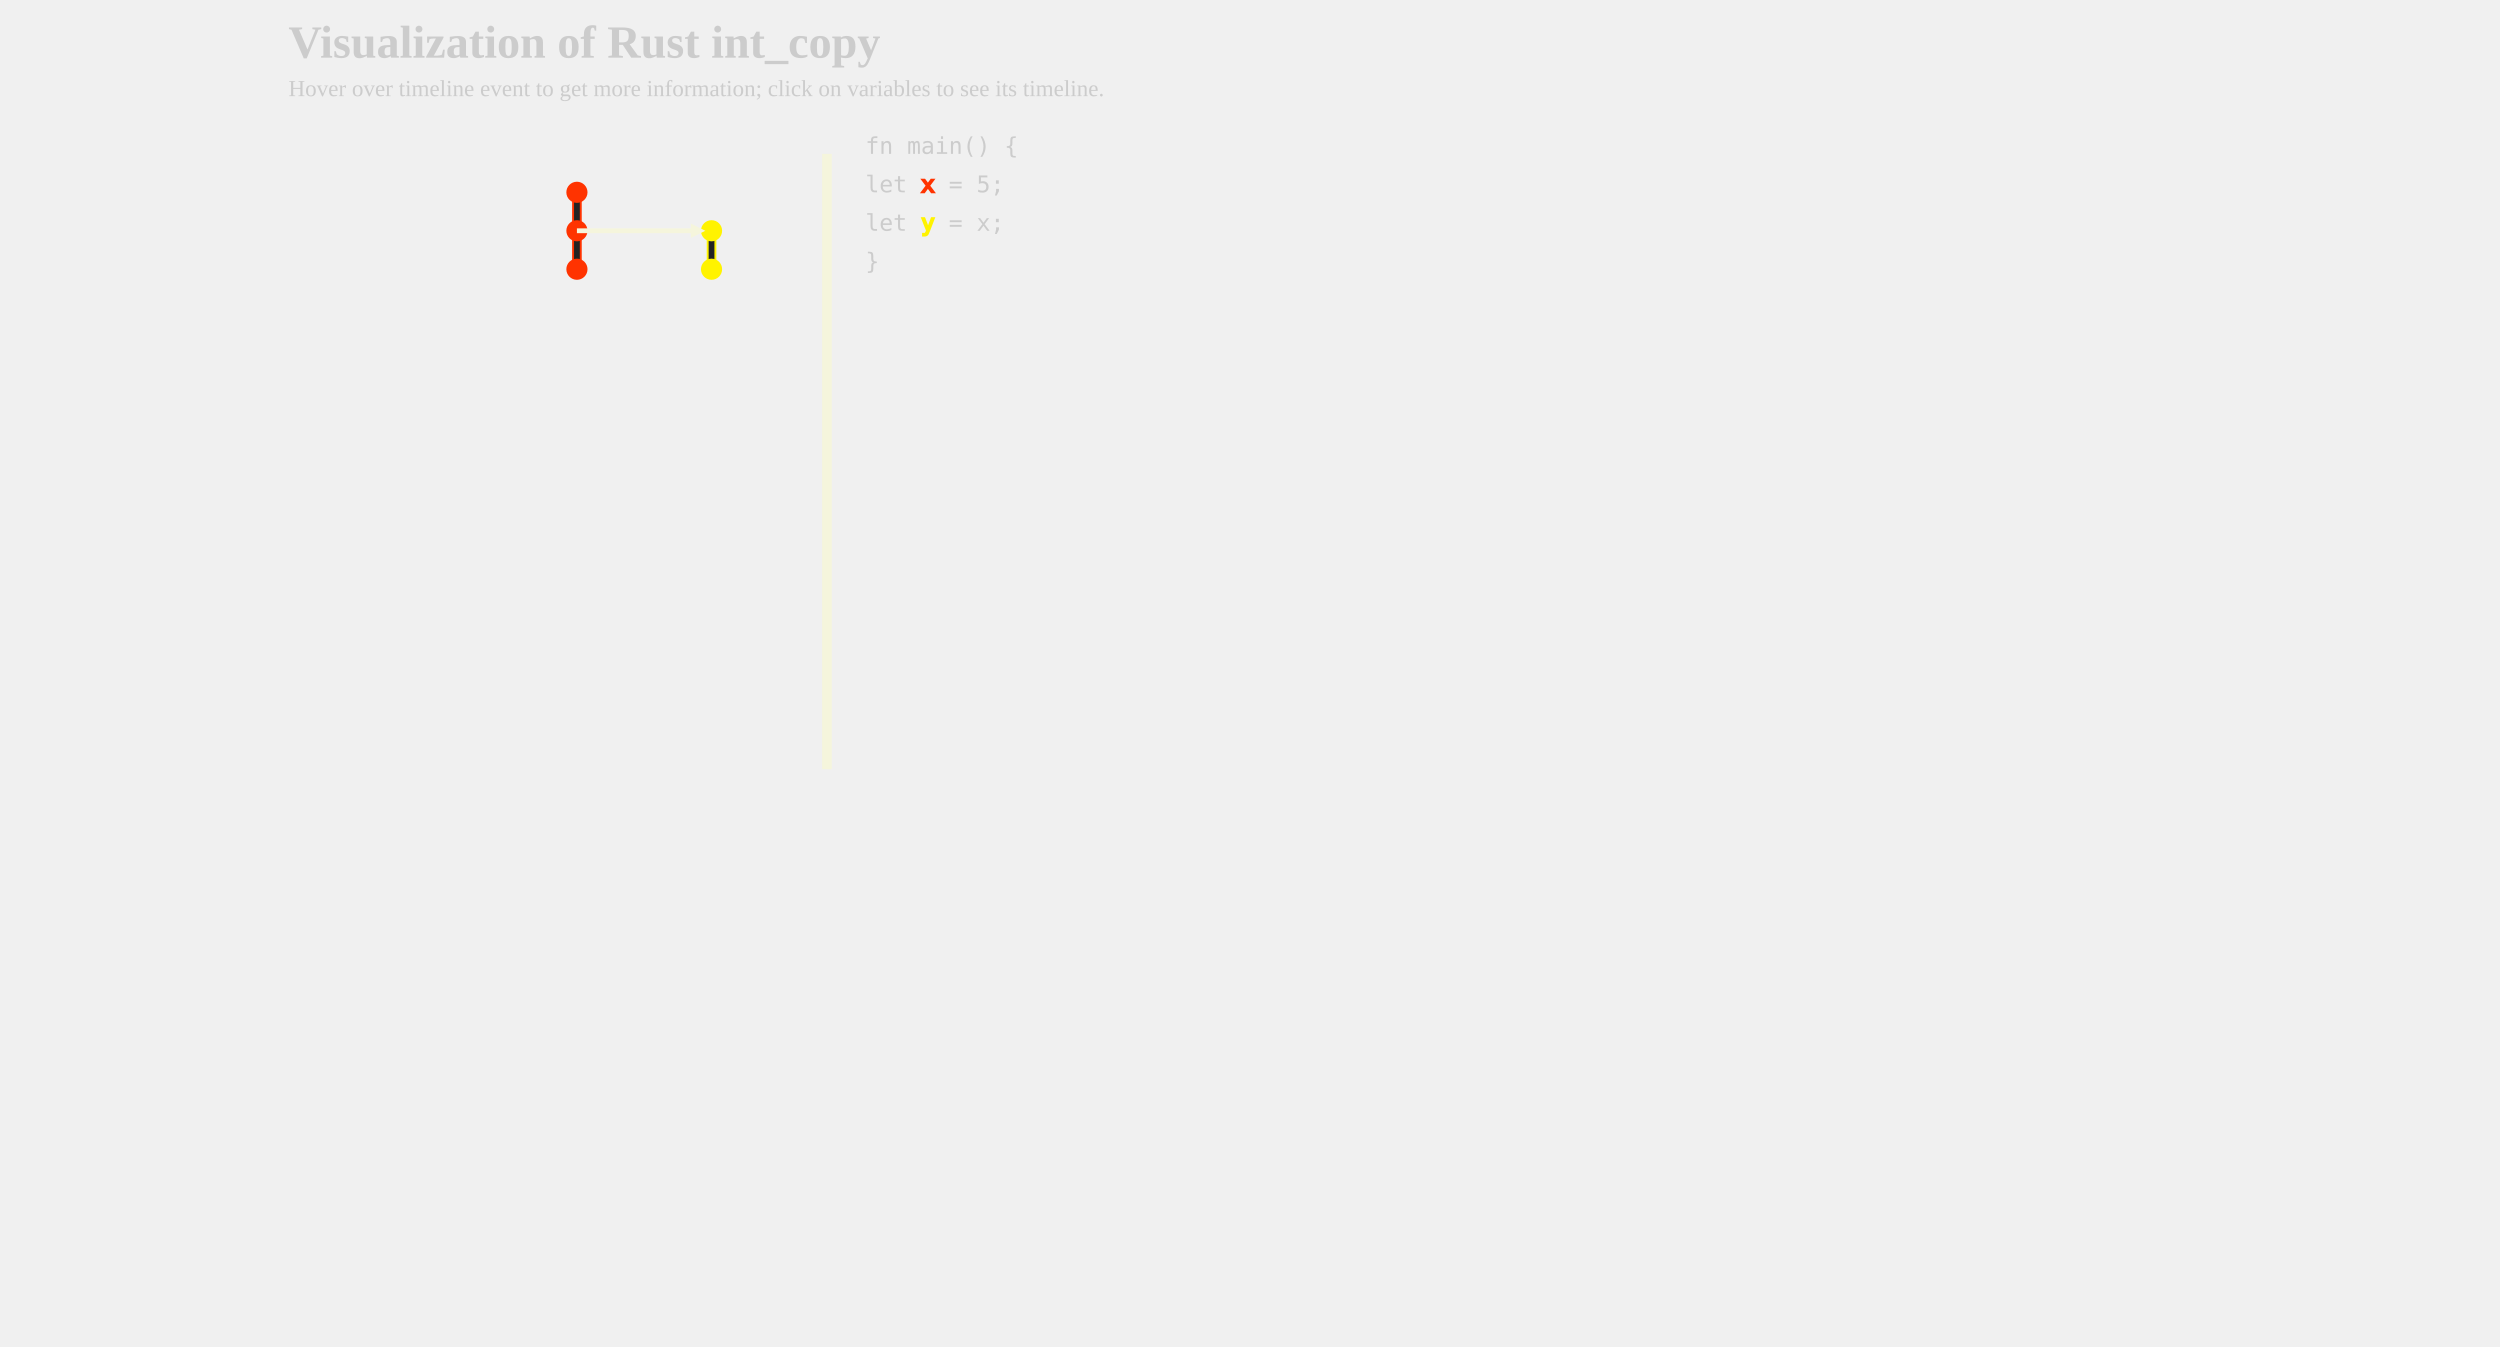
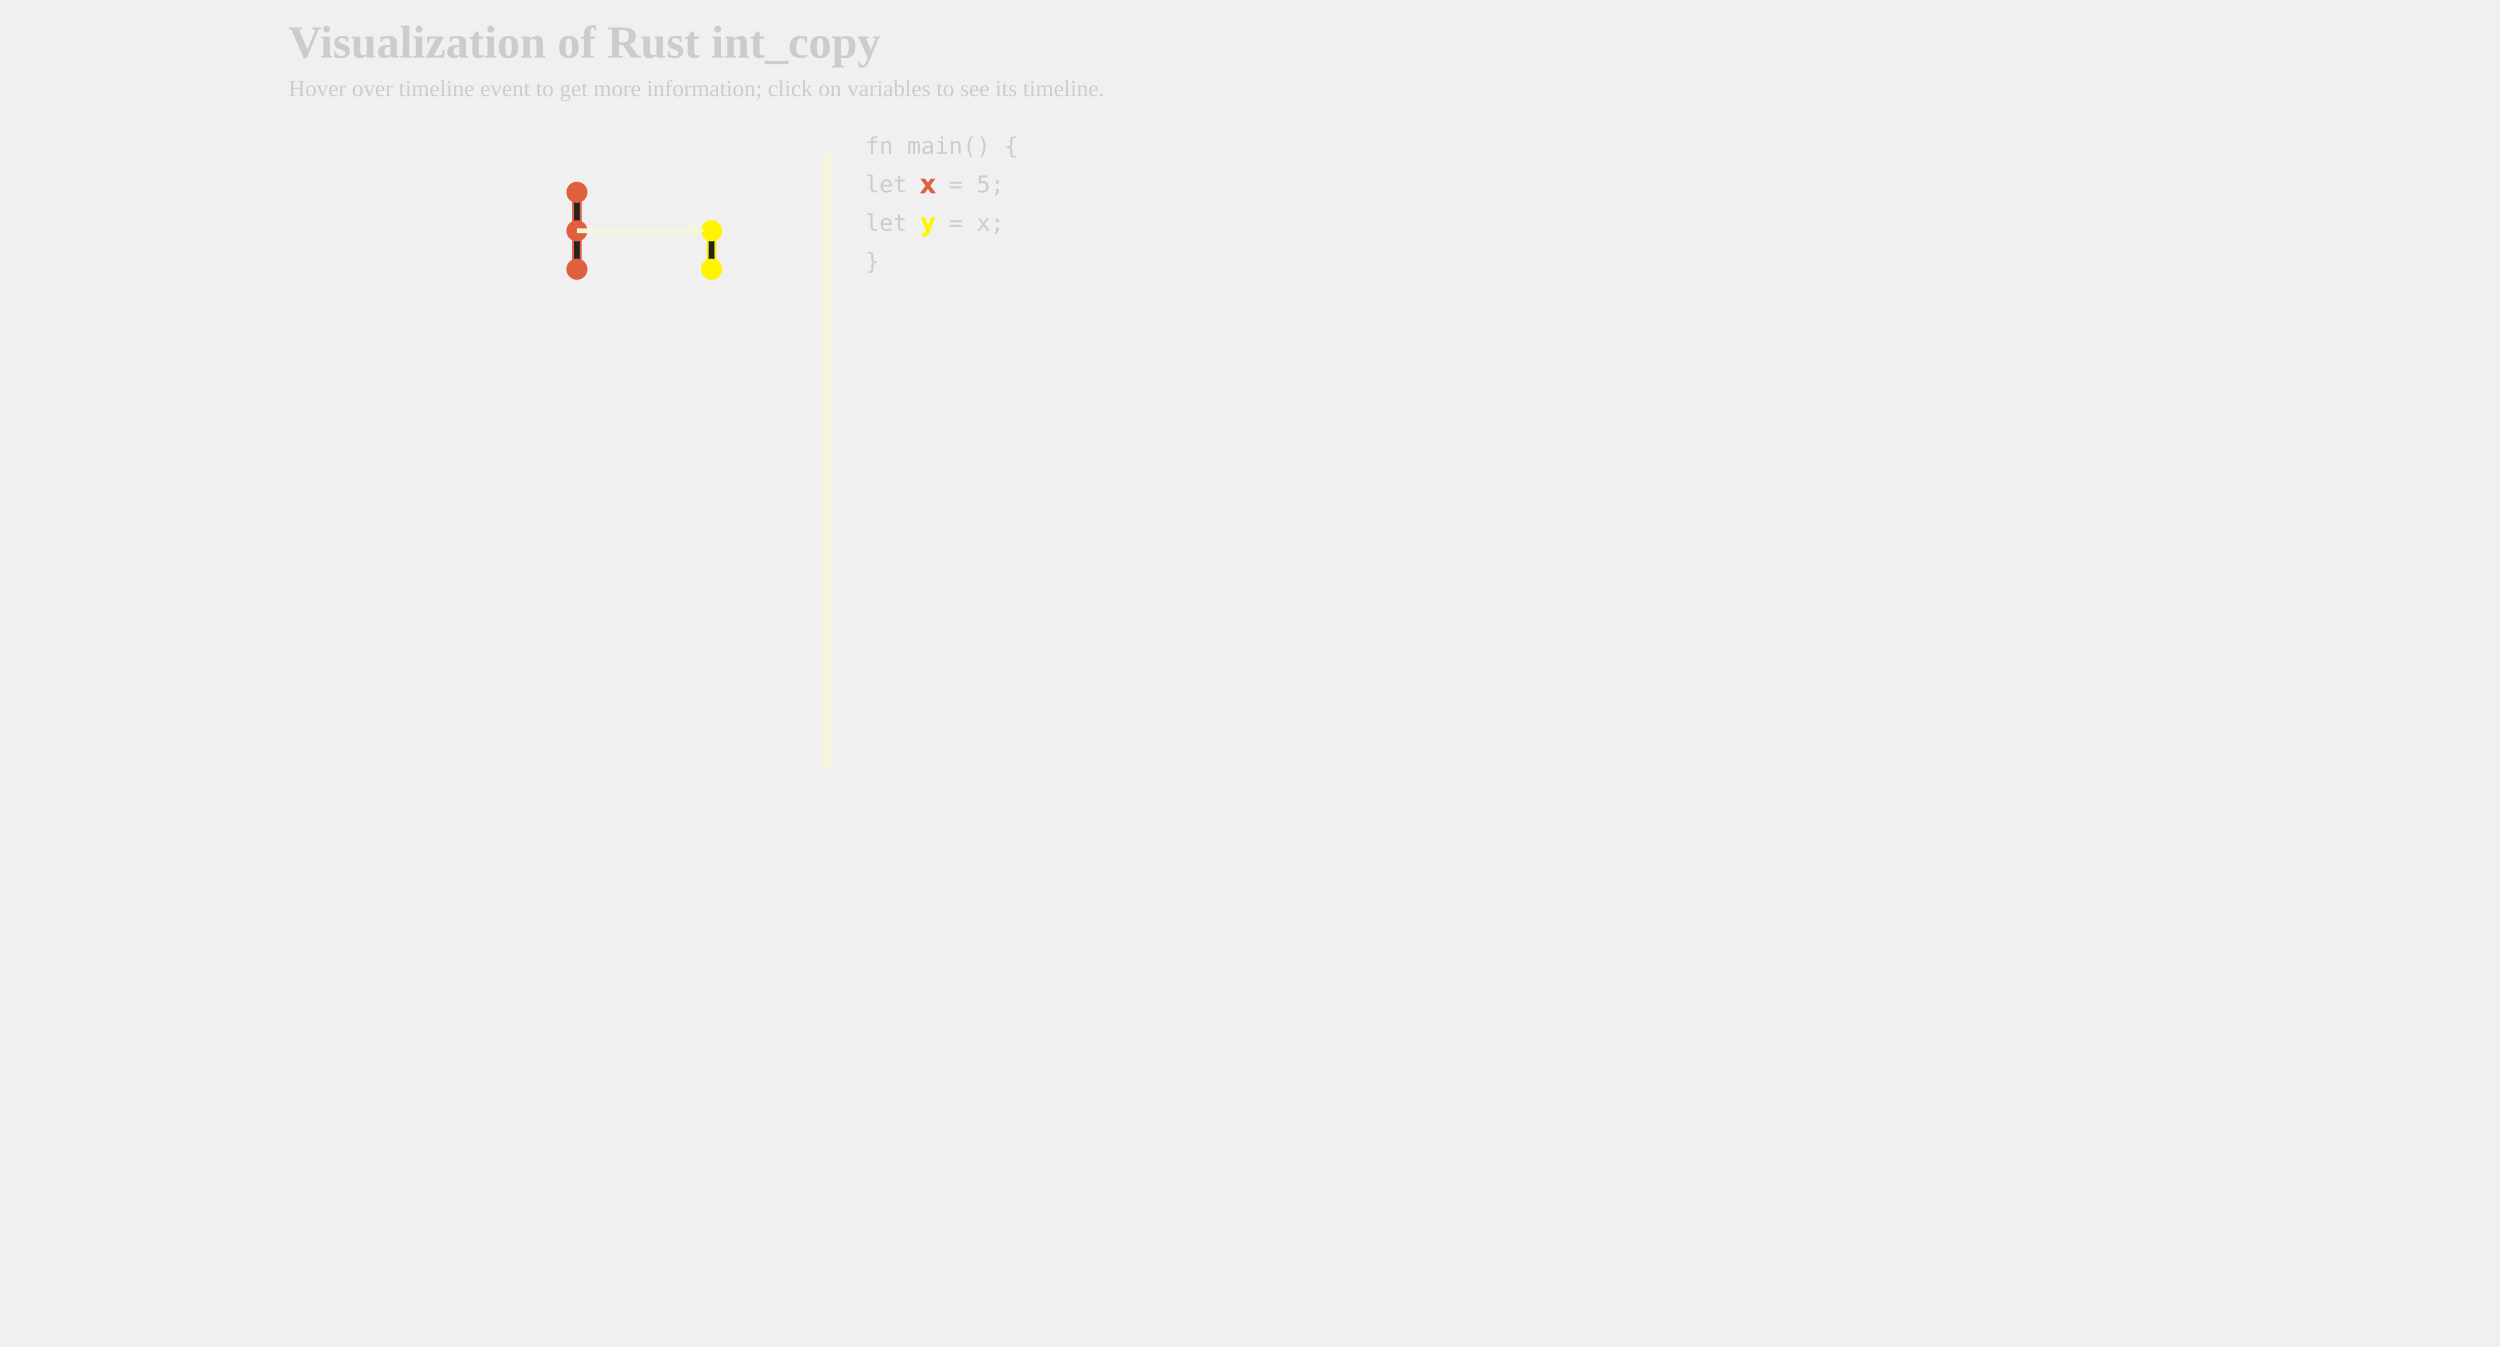
<svg xmlns="http://www.w3.org/2000/svg" xmlns:xlink="http://www.w3.org/1999/xlink" width="1300px" height="700px" viewBox="-300 0 1000 700">
  <defs>
    <style type="text/css">
        
        /* general setup */
svg {
    background-color: #232323;
}

text {
    fill: #cccccc;
    vertical-align: baseline;
    text-anchor: start;
}

#heading {
    font-size: 24px;
    font-weight: bold;
}

#caption {
    font-size: 12px;
}

/* code related styling */
text.code {
    white-space: pre;
    font-family: "monospace";
}

/* event related styling */
#eventDot:hover {
    transform: scale(1.5);
}

#eventDot {
    transition: all 0.3s;
}

/* function related styling */
#functionDot:hover {
    transform: scale(1.5);
}

#functionDot {
    transition: all 0.3s;
}
/* timeline/event interaction styling */
.solid {
    stroke-width: 5px;
}

.hollow_internal {
    stroke-width: 3px;
    fill: #232323;
}

.dotted {
    stroke-width: 5px;
    stroke-dasharray: "2 1";
}

.extend {
    stroke-width: 1px;
    stroke-dasharray: "2 1";
}

.colorless {
    color: gray;
    fill: gray;
}

/* hash based styling */
[data-hash*="1"] {
-     fill: #3355ff;
-     stroke: #3355ff;
+     fill: #5b76fc;
+     stroke: #5b76fc;
}

[data-hash*="2"] {
-     fill: #33ff00;
-     stroke: #33ff00;
+     fill: #2aad09;
+     stroke: #2aad09;
}

[data-hash*="3"] {
-     fill: #ff3300;
-     stroke: #ff3300;
+     fill: #df5f3f;
+     stroke: #df5f3f;
}

[data-hash*="4"] {
    fill: #fff300;
    stroke: #fff300;
}

[data-hash*="5"] {
    fill: #ff33cc;
    stroke: #ff33cc;
}

[data-hash*="6"] {
    fill: #00ffff;
    stroke: #00ffff;
}

[data-hash*="7"] {
    fill: #ff9900;
    stroke: #ff9900;
}

+ [data-hash*="8"] {
+     fill: #00d6fc;
+     stroke: #00d6fc;
+ }
+ 
+ [data-hash*="9"] {
+     fill: #9aeb58;
+     stroke: #9aeb58;
+ }
+ 
        
        </style>
    <circle id="eventDot" cx="0" cy="0" r="5" />
    <g id="functionDot">
      <circle id="eventDot" cx="0" cy="0" r="8" />
      <text dx="-6" dy="2" font-size="16" font-style="italic" dominant-baseline="middle" text-anchor="middle" color="white" stroke="white" fill="white">f</text>
    </g>
    <marker id="arrowHead" viewBox="0 0 10 10" refX="1" refY="5" markerUnits="strokeWidth" markerWidth="3px" markerHeight="3px" orient="auto" fill="beige">
      <path d="M 0 0 L 10 5 L 0 10 z" fill="inherit" />
    </marker>
  </defs>
  <g>
    <text id="heading" x="-300" y="30">Visualization of Rust int_copy</text>
    <text id="caption" x="-300" y="50">Hover over timeline event to get more information; click on variables to see its timeline.</text>
  </g>
  <g id="labels">
+     <text x="-80" y="80" />
+     <text dominant-baseline="middle" text-anchor="middle" class="code" x="-80" y="80" data-hash="4" />
    <text x="-150" y="80" />
    <text dominant-baseline="middle" text-anchor="middle" class="code" x="-150" y="80" data-hash="3" />
-     <text x="-80" y="80" />
-     <text dominant-baseline="middle" text-anchor="middle" class="code" x="-80" y="80" data-hash="4" />
  </g>
  <g id="timelines">
    <line data-hash="3" class="solid" x1="-150" x2="-150" y1="100" y2="120" />
    <line stroke="#232323" stroke-width="3px" x1="-150" x2="-150" y1="105" y2="115" />
    <line data-hash="3" class="solid" x1="-150" x2="-150" y1="120" y2="140" />
    <line stroke="#232323" stroke-width="3px" x1="-150" x2="-150" y1="125" y2="135" />
    <line data-hash="4" class="solid" x1="-80" x2="-80" y1="120" y2="140" />
    <line stroke="#232323" stroke-width="3px" x1="-80" x2="-80" y1="125" y2="135" />
  </g>
  <g id="events">
    <use xlink:href="#eventDot" data-hash="3" x="-150" y="100" />
    <use xlink:href="#eventDot" data-hash="3" x="-150" y="120" />
    <use xlink:href="#eventDot" data-hash="3" x="-150" y="140" />
    <use xlink:href="#eventDot" data-hash="4" x="-80" y="120" />
    <use xlink:href="#eventDot" data-hash="4" x="-80" y="140" />
  </g>
  <g id="arrows">
    <polyline stroke-width="2.5" stroke="beige" points="-150,120 -90,120 " marker-end="url(#arrowHead)" />
  </g>
  <g id="dividers">
    <line class="solid" stroke="beige" x1="-20" x2="-20" y1="80" y2="400" />
  </g>
  <g id="code">
    <text class="code" x="0" y="80"> fn main() { </text>
    <text class="code" x="0" y="100">     let <tspan data-hash="3">x</tspan> = 5; </text>
    <text class="code" x="0" y="120">     let <tspan data-hash="4">y</tspan> = x; </text>
    <text class="code" x="0" y="140"> } </text>
  </g>
</svg>
